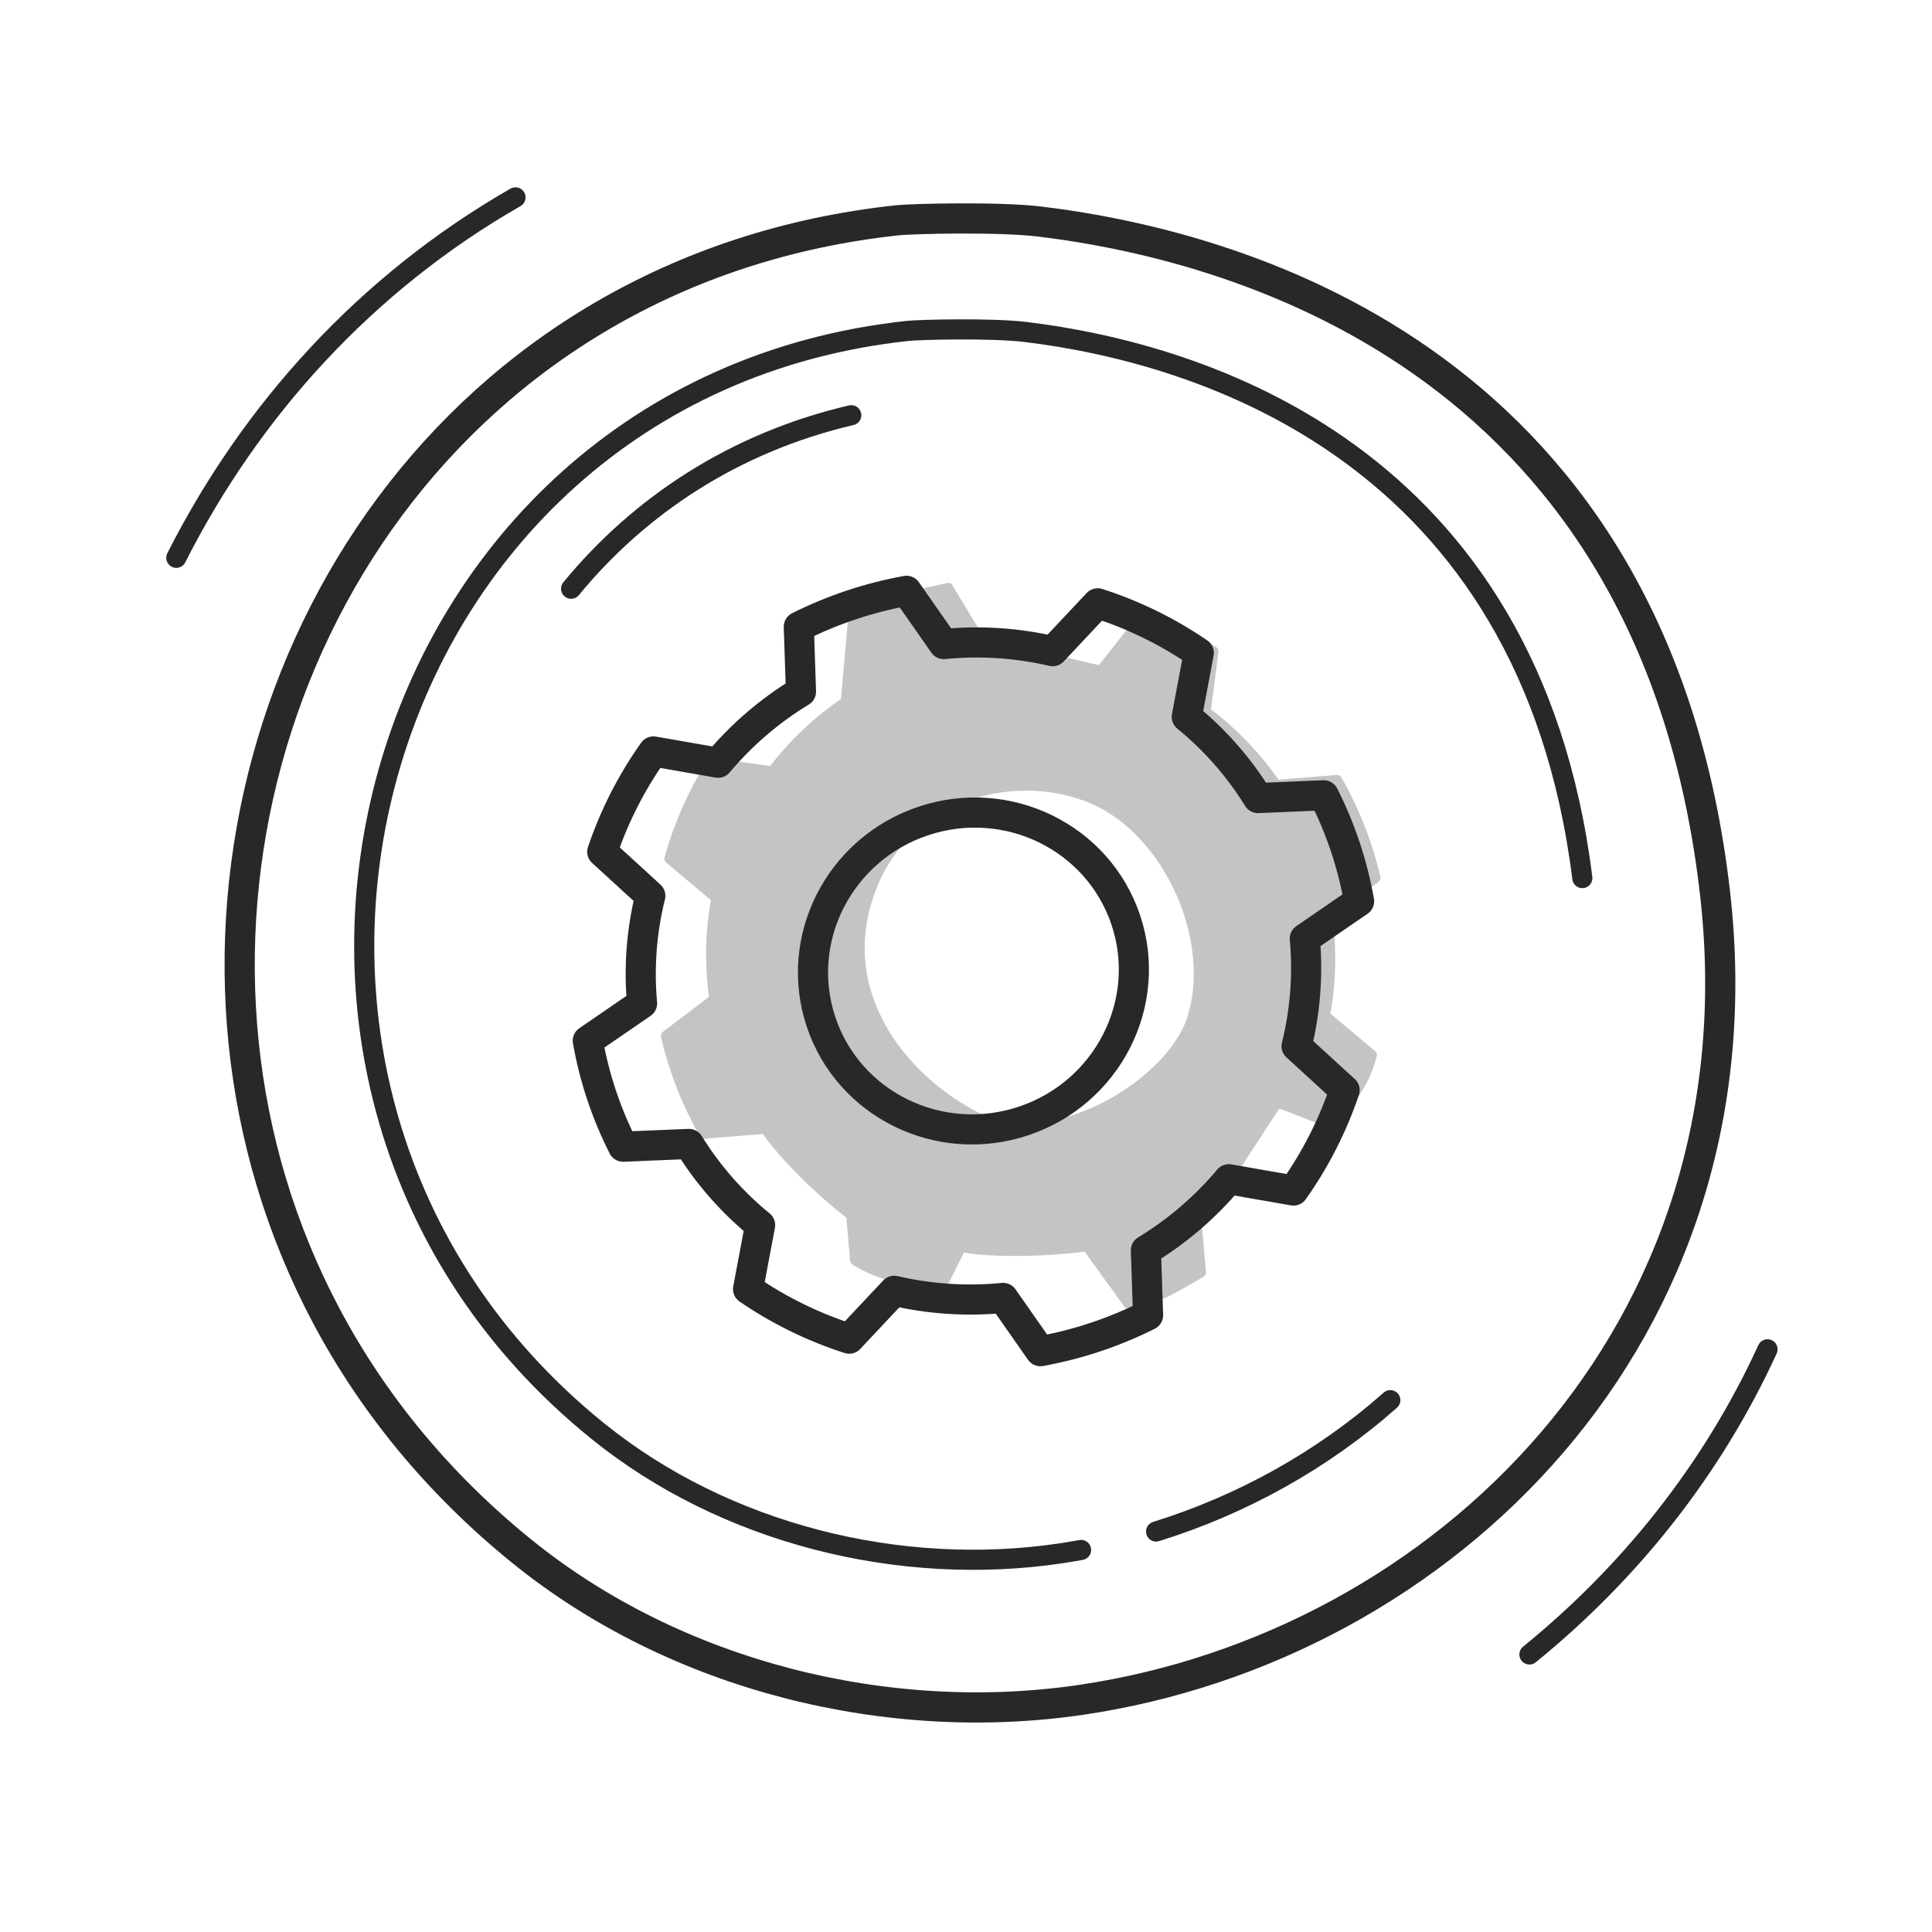
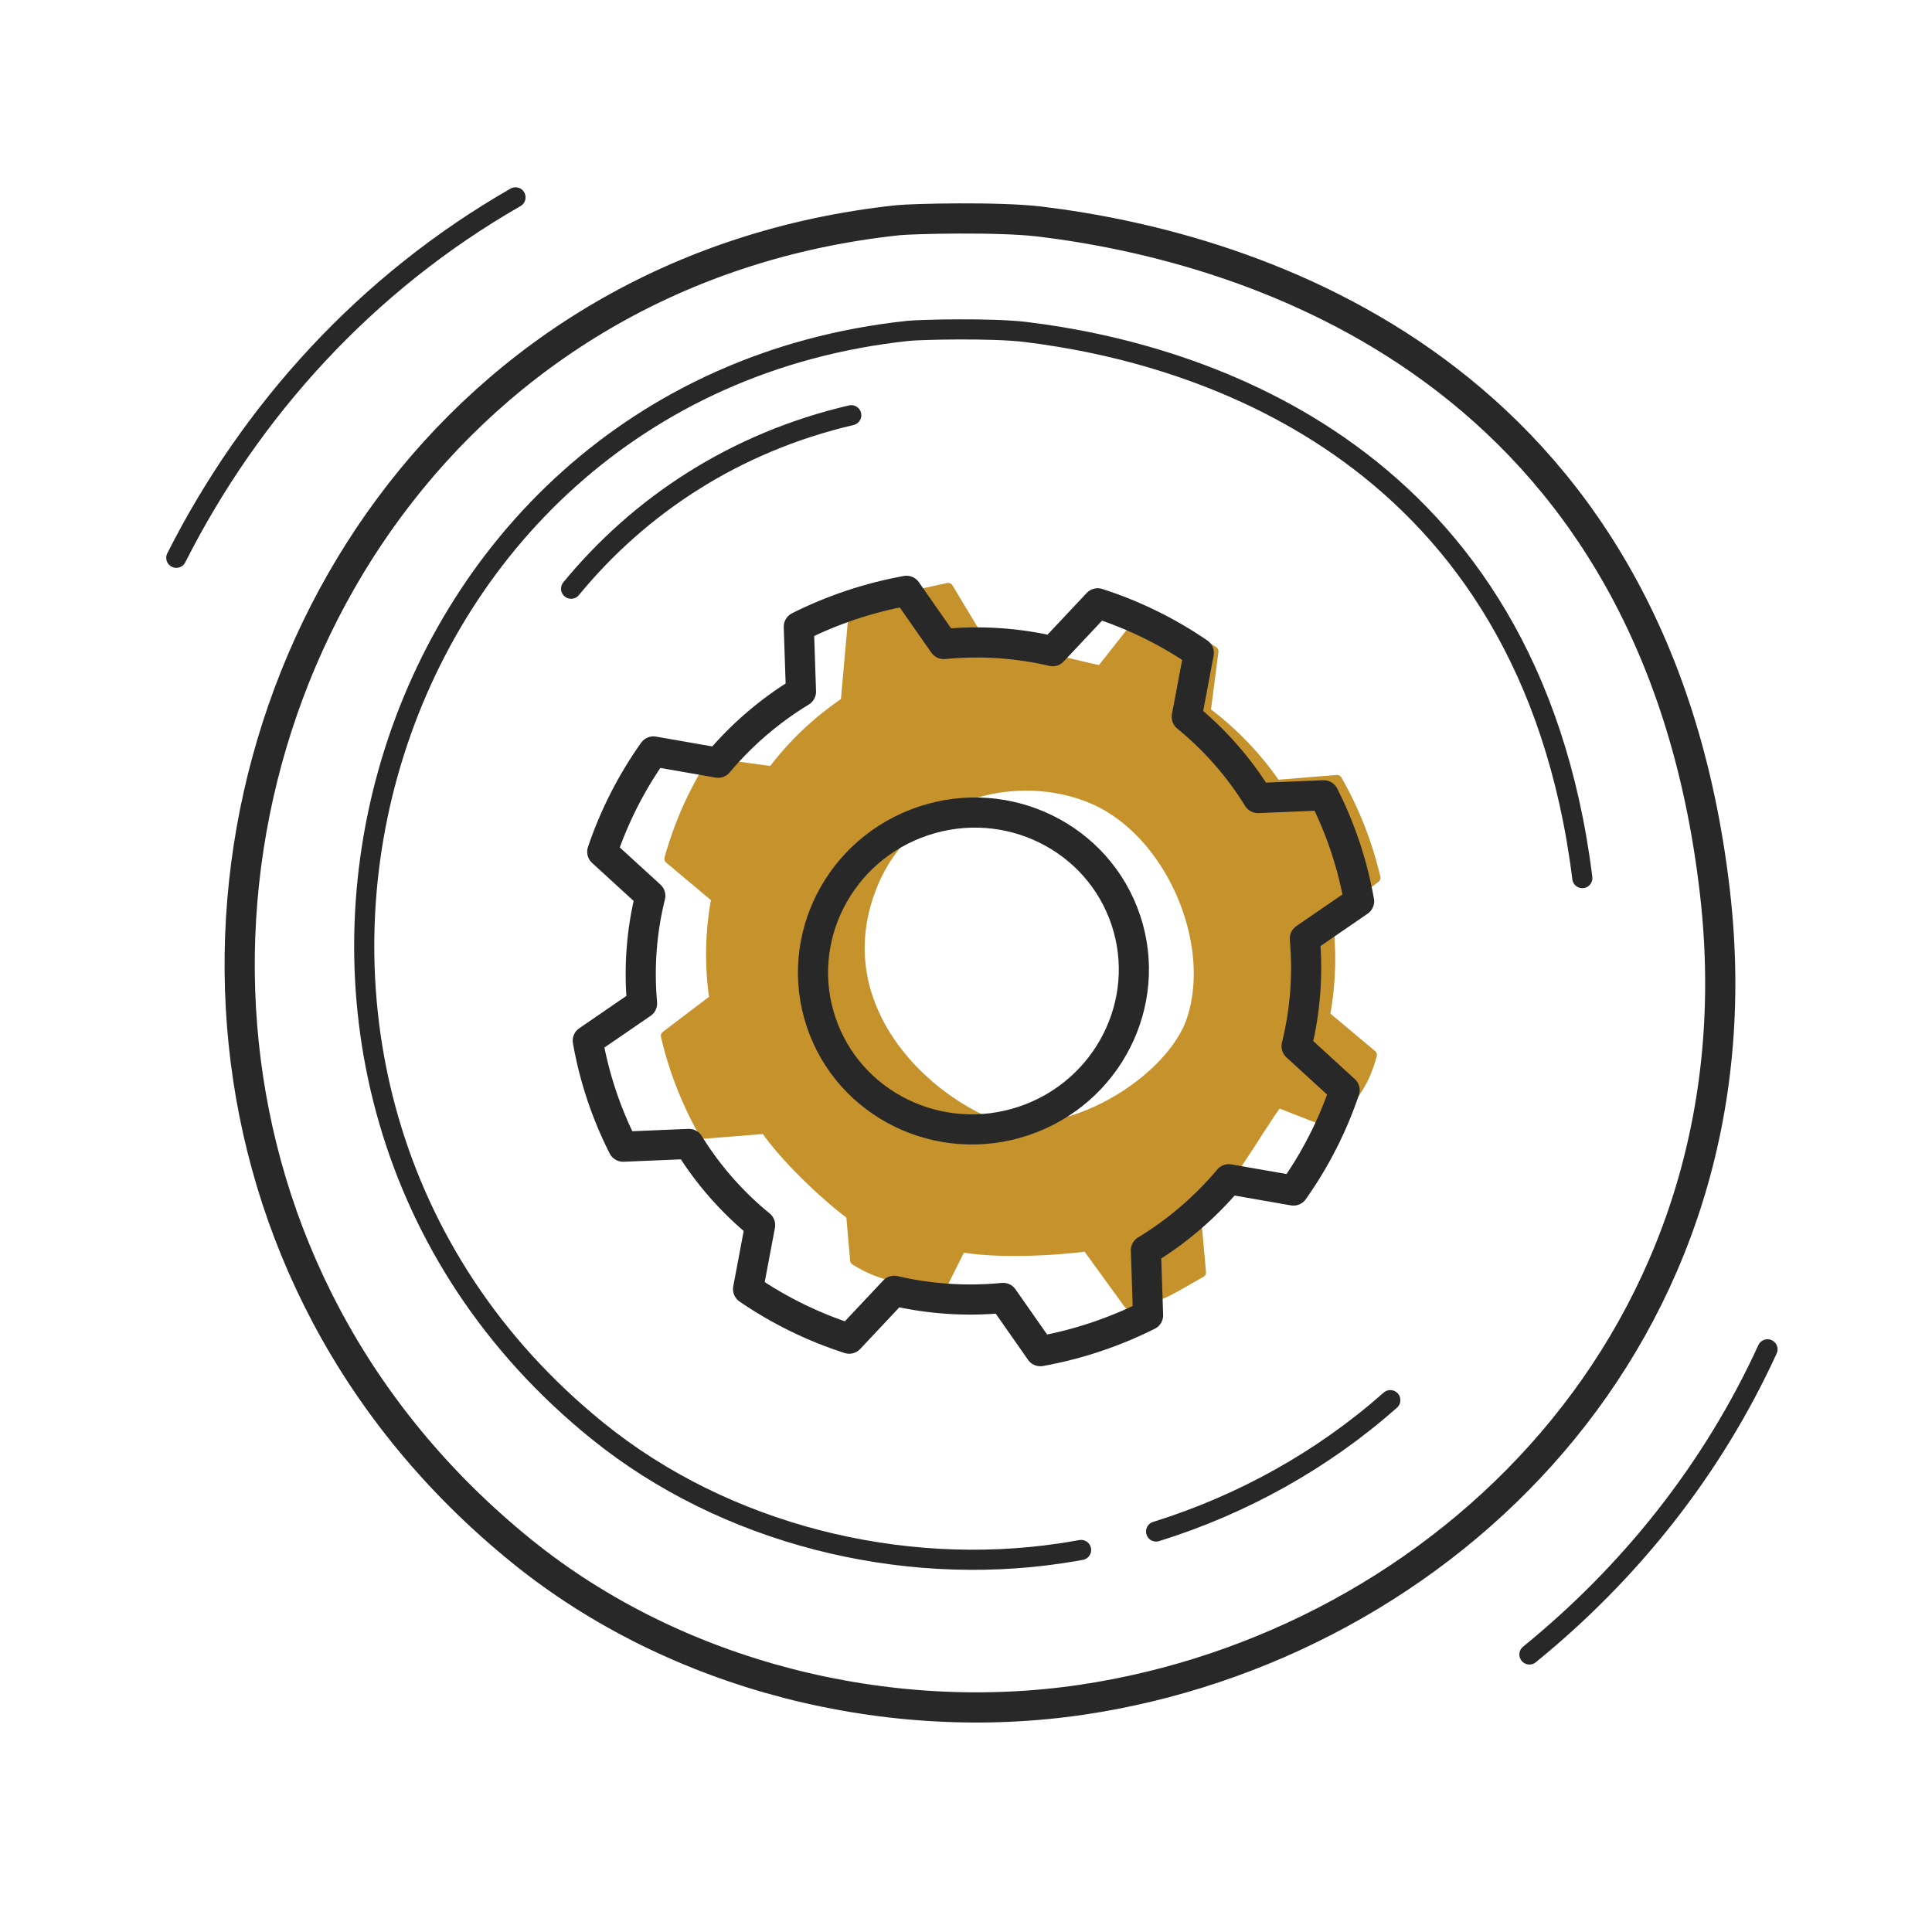
<svg xmlns="http://www.w3.org/2000/svg" xmlns:xlink="http://www.w3.org/1999/xlink" width="192" height="192" style="width:100%;height:100%;transform:translate3d(0,0,0);content-visibility:visible" viewBox="0 0 192 192">
  <defs>
    <clipPath id="b">
      <path d="M0 0h192v192H0z" />
    </clipPath>
    <clipPath id="e">
      <path d="M0 0h192v192H0z" />
    </clipPath>
    <clipPath id="d">
      <path d="M0 0h192v192H0z" />
    </clipPath>
    <clipPath id="c">
      <path d="M0 0h192v192H0z" />
    </clipPath>
    <mask id="f" mask-type="alpha">
      <use xlink:href="#a" />
    </mask>
    <g id="a" style="display:none">
      <path />
      <path />
      <path />
      <path />
      <path />
      <path />
      <path />
      <path />
      <path />
      <path />
    </g>
  </defs>
  <g clip-path="url(#b)">
    <g clip-path="url(#c)" style="display:none">
      <g style="display:none">
        <path class="secondary" />
        <path fill="none" class="secondary" />
      </g>
      <path fill="none" class="primary" style="display:none" />
      <path fill="none" class="primary" style="display:none" />
      <path fill="none" class="primary" style="display:none" />
      <path fill="none" class="primary" style="display:none" />
      <path fill="none" class="primary" style="display:none" />
      <path fill="none" class="primary" style="display:none" />
      <path fill="none" class="primary" style="display:none" />
    </g>
    <g clip-path="url(#d)" style="display:block">
      <g style="display:block">
-         <path fill="#c4c4c4" d="M108.758 79.46c-7.498-3.315-18.245-.76-22.022 8.413-4.353 10.575 2.962 19.49 10.488 23.247 7.335 3.662 19.072-3.274 21.224-9.825 2.534-7.717-2.19-18.52-9.69-21.835m-42.23 5.883a35.5 35.5 0 0 1 4.202-9.506l6.035.817a30.3 30.3 0 0 1 7.285-6.9l.743-8.39c3.05-1.705 6.013-2.172 9.435-2.935l3.873 6.439c3.354-.463 7.984 1.131 11.317 1.774l4.314-5.471c3.387.946 3.882 1.692 6.86 3.56l-.779 5.99a31 31 0 0 1 7 7.286l6.061-.492a36.1 36.1 0 0 1 3.817 9.723l-4.82 3.657a30.4 30.4 0 0 1-.2 10.032l4.666 3.914c-.927 3.359-1.997 3.917-3.855 6.862l-5.496-2.139c-2.026 2.687-5.373 8.982-8.17 10.864l.537 6.026c-3.05 1.706-3.762 2.372-7.183 3.134l-4.153-5.73c-3.355.464-9.176.714-12.508.07l-1.973 3.96c-3.387-.945-5.574-.775-8.553-2.644l-.392-4.502c-2.72-2.032-6.622-5.773-8.538-8.565l-6.062.49a36 36 0 0 1-3.816-9.723l4.819-3.657a30.3 30.3 0 0 1 .2-10.031z" class="secondary" />
-         <path fill="none" stroke="#c4c4c4" stroke-linecap="round" stroke-linejoin="round" d="M108.758 79.46c-7.498-3.315-18.245-.76-22.022 8.413-4.353 10.575 2.962 19.49 10.488 23.247 7.335 3.662 19.072-3.274 21.224-9.825 2.534-7.717-2.19-18.52-9.69-21.835m-42.23 5.883a35.5 35.5 0 0 1 4.202-9.506l6.035.817a30.3 30.3 0 0 1 7.285-6.9l.743-8.39c3.05-1.705 6.013-2.172 9.435-2.935l3.873 6.439c3.354-.463 7.984 1.131 11.317 1.774l4.314-5.471c3.387.946 3.882 1.692 6.86 3.56l-.779 5.99a31 31 0 0 1 7 7.286l6.061-.492a36.1 36.1 0 0 1 3.817 9.723l-4.82 3.657a30.4 30.4 0 0 1-.2 10.032l4.666 3.914c-.927 3.359-1.997 3.917-3.855 6.862l-5.496-2.139c-2.026 2.687-5.373 8.982-8.17 10.864l.537 6.026c-3.05 1.706-3.762 2.372-7.183 3.134l-4.153-5.73c-3.355.464-9.176.714-12.508.07l-1.973 3.96c-3.387-.945-5.574-.775-8.553-2.644l-.392-4.502c-2.72-2.032-6.622-5.773-8.538-8.565l-6.062.49a36 36 0 0 1-3.816-9.723l4.819-3.657a30.3 30.3 0 0 1 .2-10.031z" class="secondary" />
+         <path fill="#c6922b" d="M108.758 79.46c-7.498-3.315-18.245-.76-22.022 8.413-4.353 10.575 2.962 19.49 10.488 23.247 7.335 3.662 19.072-3.274 21.224-9.825 2.534-7.717-2.19-18.52-9.69-21.835m-42.23 5.883a35.5 35.5 0 0 1 4.202-9.506l6.035.817a30.3 30.3 0 0 1 7.285-6.9l.743-8.39c3.05-1.705 6.013-2.172 9.435-2.935l3.873 6.439c3.354-.463 7.984 1.131 11.317 1.774l4.314-5.471c3.387.946 3.882 1.692 6.86 3.56l-.779 5.99a31 31 0 0 1 7 7.286l6.061-.492a36.1 36.1 0 0 1 3.817 9.723l-4.82 3.657a30.4 30.4 0 0 1-.2 10.032l4.666 3.914c-.927 3.359-1.997 3.917-3.855 6.862l-5.496-2.139c-2.026 2.687-5.373 8.982-8.17 10.864l.537 6.026c-3.05 1.706-3.762 2.372-7.183 3.134l-4.153-5.73c-3.355.464-9.176.714-12.508.07l-1.973 3.96c-3.387-.945-5.574-.775-8.553-2.644l-.392-4.502c-2.72-2.032-6.622-5.773-8.538-8.565l-6.062.49a36 36 0 0 1-3.816-9.723l4.819-3.657a30.3 30.3 0 0 1 .2-10.031z" class="secondary" />
+         <path fill="none" stroke="#c6922b" stroke-linecap="round" stroke-linejoin="round" d="M108.758 79.46c-7.498-3.315-18.245-.76-22.022 8.413-4.353 10.575 2.962 19.49 10.488 23.247 7.335 3.662 19.072-3.274 21.224-9.825 2.534-7.717-2.19-18.52-9.69-21.835m-42.23 5.883a35.5 35.5 0 0 1 4.202-9.506l6.035.817a30.3 30.3 0 0 1 7.285-6.9l.743-8.39c3.05-1.705 6.013-2.172 9.435-2.935l3.873 6.439c3.354-.463 7.984 1.131 11.317 1.774l4.314-5.471c3.387.946 3.882 1.692 6.86 3.56l-.779 5.99a31 31 0 0 1 7 7.286l6.061-.492a36.1 36.1 0 0 1 3.817 9.723l-4.82 3.657a30.4 30.4 0 0 1-.2 10.032l4.666 3.914c-.927 3.359-1.997 3.917-3.855 6.862l-5.496-2.139c-2.026 2.687-5.373 8.982-8.17 10.864l.537 6.026c-3.05 1.706-3.762 2.372-7.183 3.134l-4.153-5.73c-3.355.464-9.176.714-12.508.07l-1.973 3.96c-3.387-.945-5.574-.775-8.553-2.644l-.392-4.502c-2.72-2.032-6.622-5.773-8.538-8.565l-6.062.49a36 36 0 0 1-3.816-9.723l4.819-3.657a30.3 30.3 0 0 1 .2-10.031z" class="secondary" />
      </g>
      <path fill="none" stroke="#282829" stroke-linecap="round" stroke-linejoin="round" stroke-width="3" d="M-73.17 7.99c-3.904-37.855 20.962-77.077 64.983-81.797q0 0 0 0c1.42-.152 10.039-.367 14.135.129 21.258 2.574 61.162 14.77 67.103 66.749 5.017 43.896-27.127 74.832-62.901 80.147-19.195 2.853-40.27-2.278-55.664-14.737-16.9-13.677-25.741-31.919-27.656-50.491" class="primary" style="display:block" transform="translate(97.388 95.696)" />
      <path fill="none" stroke="#282829" stroke-linecap="round" stroke-linejoin="round" stroke-width="2" d="M10.798 58.588a63 63 0 0 1-2.06.341c-15.862 2.358-33.276-1.882-45.997-12.177C-79.69 12.414-60.638-56.759-6.414-62.563q0 0 0 0c1.173-.126 8.295-.303 11.68.107 17.445 2.112 50.087 12.067 55.345 54.274M41.529 43.701C34.801 49.656 26.796 54.1 18.252 56.754" class="primary" style="display:block" transform="translate(96.639 95.446)" />
      <path fill="none" stroke="#282829" stroke-linecap="round" stroke-linejoin="round" stroke-width="2" d="M-40.133-36.189c6.784-8.249 16.205-14.523 27.842-17.242" class="primary" style="display:block" transform="translate(96.888 94.695)" />
      <path fill="none" stroke="#282829" stroke-linecap="round" stroke-linejoin="round" stroke-width="2" d="M79.264 38.897c-5.501 12.014-13.73 22.252-23.66 30.326M-78.869-39.763c7.414-14.651 18.839-27.293 33.71-35.82" class="primary" style="display:block" transform="translate(96.389 95.196)" />
      <path fill="none" stroke="#282829" stroke-linecap="round" stroke-linejoin="round" stroke-width="2" d="M10.798 58.588a63 63 0 0 1-2.06.341c-15.862 2.358-33.276-1.882-45.997-12.177C-79.69 12.414-60.638-56.759-6.414-62.563q0 0 0 0c1.173-.126 8.295-.303 11.68.107 17.445 2.112 50.087 12.067 55.345 54.274M41.529 43.701C34.801 49.656 26.796 54.1 18.252 56.754" class="primary" style="display:none" transform="translate(96.639 95.446)" />
      <path fill="none" stroke="#282829" stroke-linecap="round" stroke-linejoin="round" stroke-width="2" d="M-40.133-36.189c6.784-8.249 16.205-14.523 27.842-17.242" class="primary" style="display:none" transform="translate(96.888 94.695)" />
      <path fill="none" stroke="#282829" stroke-linecap="round" stroke-linejoin="round" stroke-width="2" d="M79.264 38.897c-5.501 12.014-13.73 22.252-23.66 30.326M-78.869-39.763c7.414-14.651 18.839-27.293 33.71-35.82" class="primary" style="display:none" transform="translate(96.389 95.196)" />
      <path fill="none" stroke="#282829" stroke-linecap="round" stroke-linejoin="round" stroke-width="2.995" d="M15.967 0c0-8.675-7.154-15.718-15.967-15.718S-15.967-8.675-15.967 0-8.813 15.716 0 15.716 15.967 8.675 15.967 0M-5.641-37.946a39.6 39.6 0 0 1 11.282 0l1.837 6.19a33.4 33.4 0 0 1 10.047 4.097l5.745-3.099a38.6 38.6 0 0 1 7.977 7.853l-3.148 5.655a32.3 32.3 0 0 1 4.161 9.89l6.289 1.808a37.8 37.8 0 0 1 0 11.104L32.26 7.36a32.3 32.3 0 0 1-4.161 9.89l3.148 5.655a38.7 38.7 0 0 1-7.977 7.853l-5.745-3.099a33.4 33.4 0 0 1-10.047 4.096l-1.837 6.191a39.6 39.6 0 0 1-11.282 0l-1.837-6.191a33.4 33.4 0 0 1-10.045-4.096l-5.746 3.099a38.7 38.7 0 0 1-7.978-7.853l3.148-5.655a32.4 32.4 0 0 1-4.161-9.89l-6.289-1.808a37.8 37.8 0 0 1 0-11.104l6.289-1.808a32.3 32.3 0 0 1 4.161-9.89l-3.148-5.655a38.6 38.6 0 0 1 7.978-7.853l5.746 3.099a33.4 33.4 0 0 1 10.045-4.097z" class="primary" style="display:block" transform="rotate(-18.441 345.588 -249.719)" />
    </g>
    <g clip-path="url(#e)" style="display:none">
      <g mask="url(#f)" style="display:none">
        <path class="secondary" />
        <path fill="none" class="secondary" />
      </g>
      <path fill="none" class="primary" style="display:none" />
      <path fill="none" class="primary" style="display:none" />
      <path fill="none" class="primary" style="display:none" />
      <path fill="none" class="primary" style="display:none" />
      <path fill="none" class="primary" style="display:none" />
      <path fill="none" class="primary" style="display:none" />
      <path fill="none" class="primary" style="display:none" />
    </g>
  </g>
</svg>
